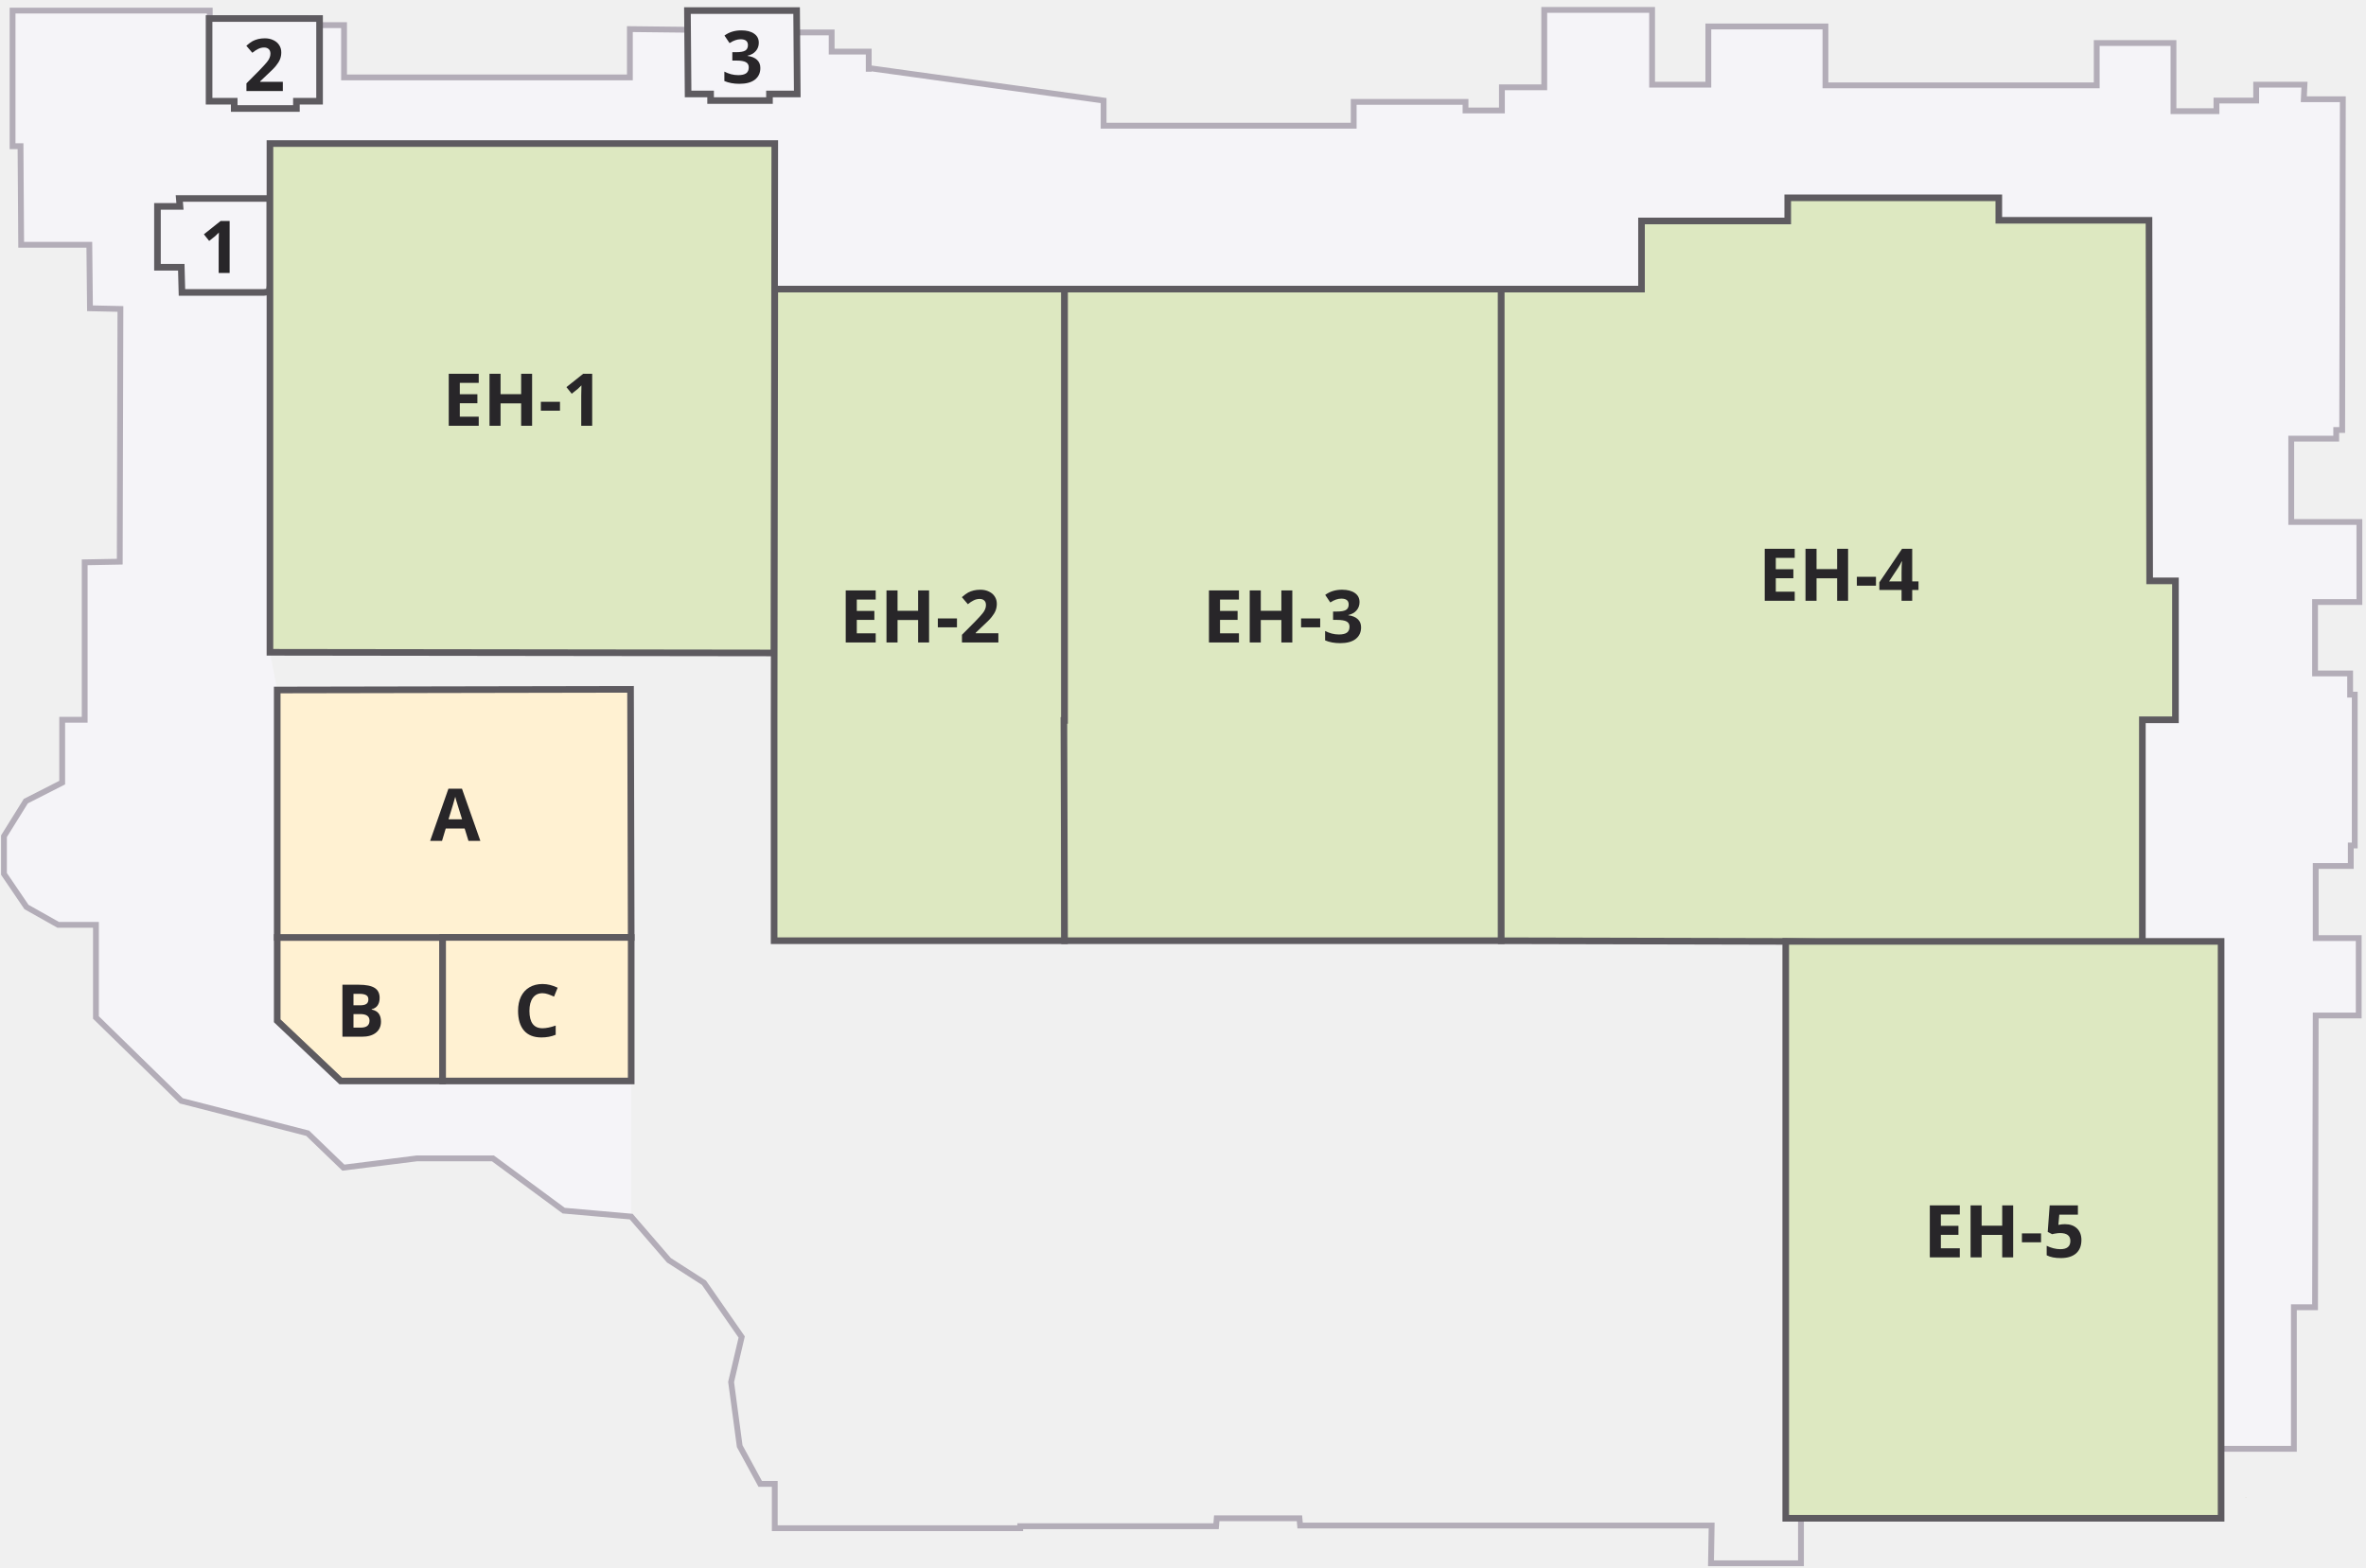
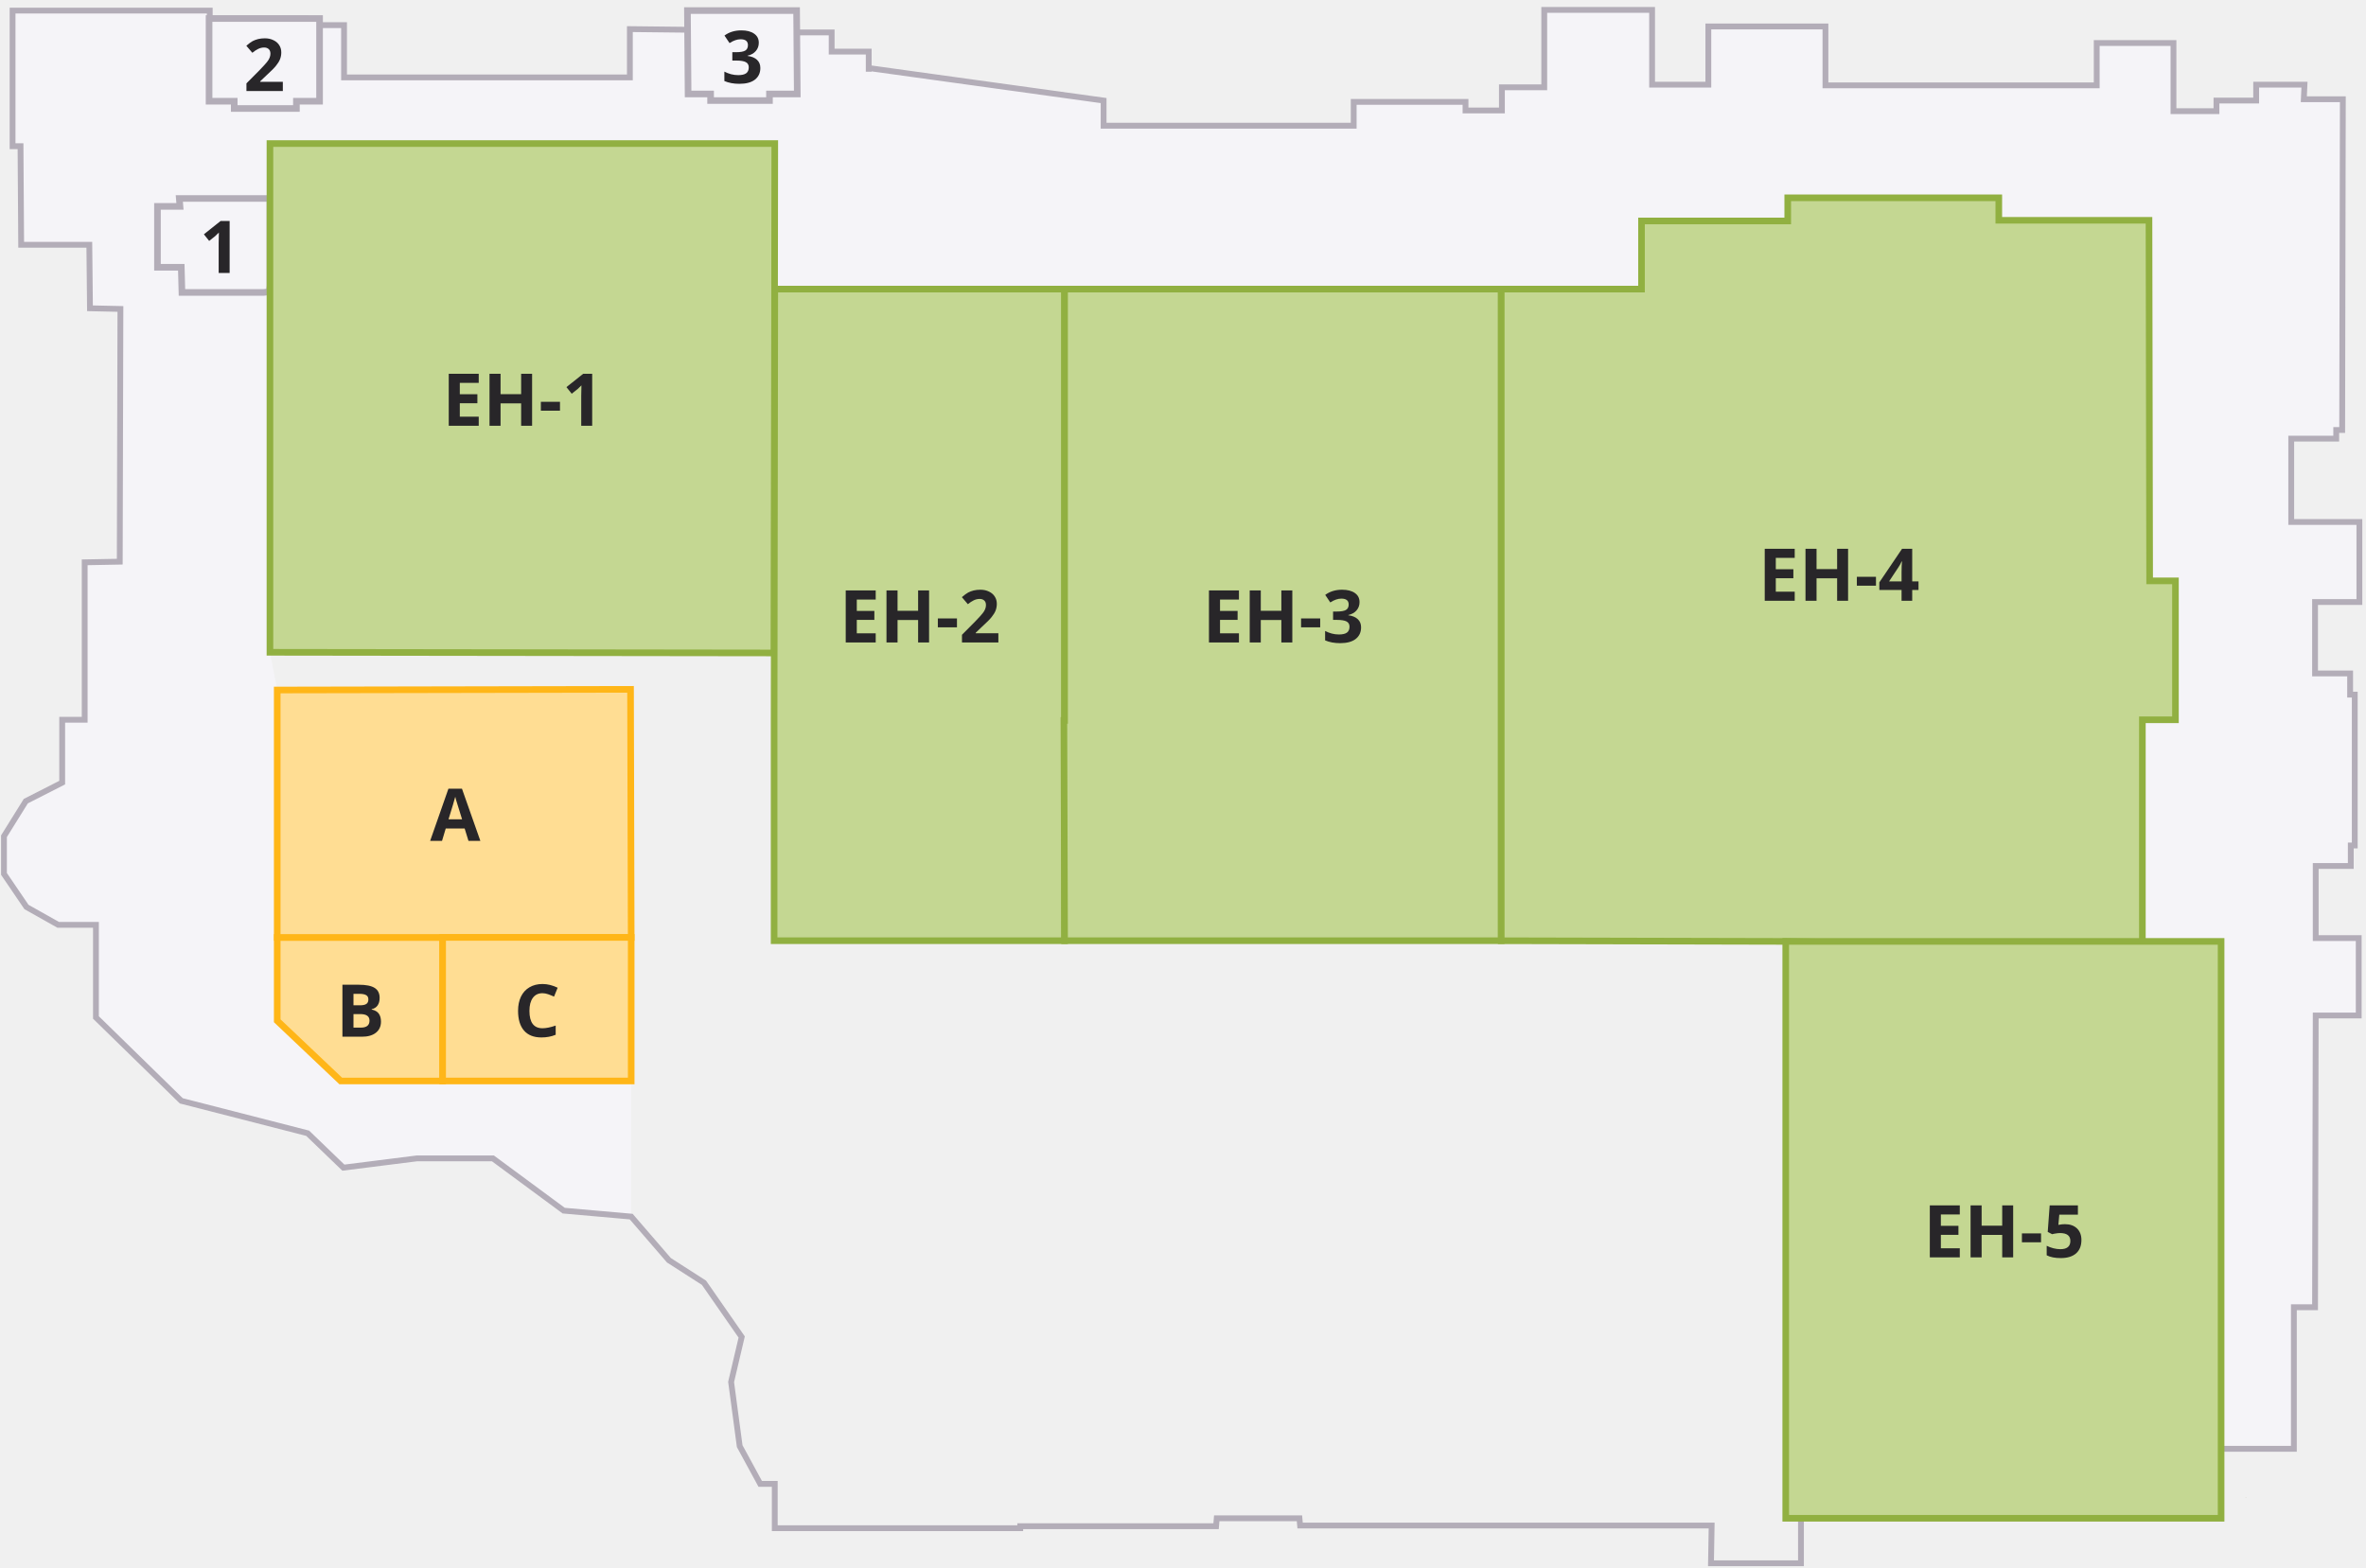
<svg xmlns="http://www.w3.org/2000/svg" id="Level_1" data-name="Level 1" viewBox="0 0 357.6 237">
  <defs>
-     <style>.cls-1,.cls-6{fill:#f5f4f8;}.cls-2,.cls-3,.cls-4,.cls-5{fill:none;}.cls-2{stroke:#000;stroke-width:0.22px;}.cls-2,.cls-5,.cls-6,.cls-8{stroke-miterlimit:3.86;}.cls-3{stroke:#7e702d;stroke-linecap:round;stroke-linejoin:round;stroke-width:0.02px;}.cls-4{stroke:#fff;stroke-width:0.84px;stroke-dasharray:0.84 0.84;}.cls-5{stroke:#b3adb8;stroke-linecap:square;stroke-width:0.88px;}.cls-6,.cls-7,.cls-8{stroke:#5e5b60;}.cls-7{fill:#dde8c1;stroke-miterlimit:10;}.cls-8{fill:#fff1d2;}.cls-9{isolation:isolate;font-size:11px;fill:#282629;font-family:OpenSans-Semibold, Open Sans;font-weight:700;}</style>
+     <style>.cls-1,.cls-6{fill:#f5f4f8;}.cls-2,.cls-3,.cls-4,.cls-5{fill:none;}.cls-2{stroke:#000;stroke-width:0.22px;}.cls-2,.cls-5,.cls-6,.cls-8{stroke-miterlimit:3.86;}.cls-3{stroke:#fff;stroke-width:0.84px;stroke-dasharray:0.84 0.84;}.cls-4{stroke:#7e702d;stroke-linecap:round;stroke-linejoin:round;stroke-width:0.02px;}.cls-5,.cls-6{stroke:#b3adb8;}.cls-5{stroke-linecap:square;stroke-width:0.88px;}.cls-7{fill:#c4d792;stroke:#91b041;stroke-miterlimit:10;}.cls-8{fill:#ffdd93;stroke:#ffb618;}.cls-9{isolation:isolate;font-size:11px;fill:#282629;font-family:OpenSans-Semibold, Open Sans;font-weight:700;}</style>
  </defs>
  <polygon class="cls-1" points="31.6 3.2 31.6 1.7 27.9 1.7 24.2 1.7 20.5 1.7 16.8 1.7 13.1 1.7 9.4 1.7 5.7 1.7 2 1.7 2 4.2 2 6.7 2 9.2 2 11.7 2 14.2 2 16.7 2 19.2 2 21.7 3.6 21.7 3.2 36.7 13.5 37 13.6 46.6 18.2 46.7 18.1 85.3 13.1 85.3 13.1 88.3 13.1 91.2 13.1 94.2 13.1 97.1 13.1 100.1 13.1 103 13.1 106 13.1 108.9 12.6 108.9 12.2 108.9 11.7 108.9 11.3 108.9 10.9 109 10.4 109 10 109 9.6 109 9.5 110.2 9.5 111.4 9.5 112.5 9.5 113.7 9.5 114.9 9.5 116.1 9.5 117.3 9.5 118.5 8.8 118.8 8.1 119.2 7.5 119.5 6.8 119.9 6.2 120.2 5.5 120.6 4.8 120.9 4.2 121.3 3.8 121.9 3.3 122.5 2.9 123.2 2.5 123.8 2 124.4 1.6 125.1 1.2 125.7 0.7 126.3 0.7 127 0.7 127.8 0.8 128.5 0.8 129.2 0.8 129.9 0.8 130.6 0.8 131.3 0.8 132.1 1.2 132.7 1.6 133.3 2.1 133.9 2.5 134.5 2.9 135.1 3.4 135.7 3.8 136.3 4.2 136.9 4.8 137.2 5.4 137.6 6 137.9 6.6 138.2 7.2 138.5 7.8 138.8 8.4 139.2 9 139.5 9.7 139.5 10.4 139.5 11.1 139.5 11.8 139.5 12.5 139.5 13.3 139.5 14 139.5 14.7 139.5 14.7 141.3 14.7 143 14.7 144.8 14.7 146.6 14.7 148.4 14.8 150.1 14.8 151.9 14.8 153.7 16.4 155.3 17.9 156.8 19.5 158.4 21.1 159.9 22.7 161.5 24.3 163.1 25.9 164.6 27.4 166.2 29.8 166.8 32.2 167.4 34.6 168 37 168.7 39.4 169.3 41.8 169.9 44.2 170.5 46.6 171.1 47.3 171.8 48 172.4 48.6 173.1 49.3 173.7 50 174.4 50.6 175 51.3 175.6 52 176.3 53.3 176.1 54.7 175.9 56 175.8 57.4 175.6 58.8 175.4 60.1 175.3 61.5 175.1 62.8 174.9 64.3 174.9 65.8 174.9 67.2 174.9 68.7 174.9 70.2 174.9 71.6 174.9 73.1 174.9 74.6 174.9 75.9 175.9 77.3 176.9 78.6 177.9 80 178.9 81.3 179.9 82.6 180.9 84 181.9 85.3 182.9 95.4 183.9 95.4 163.5 51.6 163.4 41.9 154.3 41.9 104.3 40.8 98.6 40.8 87.6 40.8 21.7 117.2 21.7 117.2 43.8 248.1 43.7 248.1 33.4 270.2 33.4 270.3 30.1 301.9 29.9 302.1 33.3 324.8 33.3 324.9 87.8 328.4 88 328.5 108.7 323.8 108.8 324.1 143.4 335.6 143.4 335.8 156.9 335.8 166.5 335.8 176.1 335.8 219 346.7 219 346.7 197.5 349.8 197.5 349.9 153.6 356.5 153.3 356.5 141.8 349.9 141.8 349.9 130.8 355.2 130.8 355.2 127.7 355.8 127.7 355.6 105.1 355 105 355 102 350.1 101.6 350.1 91.2 356.4 91 356.3 79 346.1 79 346.3 66.2 347.1 66.2 348 66.2 348.8 66.2 349.7 66.2 350.5 66.2 351.4 66.2 352.2 66.2 353.1 66.2 353.1 66 353.1 65.8 353.1 65.7 353.1 65.5 353.1 65.4 353.1 65.2 353.1 65.1 353.1 64.9 353.2 64.9 353.3 64.9 353.4 64.9 353.5 64.9 353.6 64.9 353.7 64.9 353.8 64.9 353.9 64.9 353.9 58.7 353.9 52.4 353.9 46.2 353.9 40 353.9 33.7 353.9 27.5 353.9 21.2 353.9 15 347.9 15 348.3 12.8 341 12.8 341.2 15.3 335.5 15.3 335.1 16.8 328.4 16.8 328.4 6.8 317.1 6.6 317.1 12.8 275.8 12.9 275.8 4 258.1 4 258.2 12.9 249.5 12.9 249.6 1.5 233.3 1.5 233.4 13.3 226.9 13.3 226.9 16.8 221.5 16.8 221.4 15.4 204.5 15.4 204.5 19 166.7 19 166.4 15.2 157.2 13.9 153.5 13.4 149.8 12.9 146.1 12.4 142.4 11.9 138.7 11.4 135 10.9 131.4 10.4 131.4 8.1 125.5 7.8 125.6 5 120.5 5.4 103.5 4.6 95.2 4.6 95.1 11.7 52.2 11.7 52 3.9 31.6 3.2" />
  <rect class="cls-1" x="27.1" y="40.8" width="3.2" height="3.1" />
  <polygon class="cls-2" points="103.9 1.6 120.4 1.6 120.5 14.2 116.3 14.2 116.3 15.2 107.4 15.2 107.4 14.2 104 14.2 103.9 1.6" />
  <polygon class="cls-2" points="31.7 2.8 46.2 2.8 46.2 13.7 43.2 13.7 43.2 14.7 35 14.7 35 13.7 31.7 13.7 31.7 2.8" />
-   <path class="cls-3" d="M317.1,12.1h0" />
-   <path class="cls-3" d="M334.7,14.9Zm.1,0h0m0,0h0m-.1,0h0m.1,0h0m0,0h0m-.1,0v0Z" />
-   <path class="cls-3" d="M340,230.1h0" />
-   <line class="cls-4" x1="117.1" y1="44" x2="117.1" y2="97.8" />
-   <line class="cls-3" x1="317.1" y1="6.6" x2="328.1" y2="6.6" />
-   <rect x="334.9" y="14.9" width="0.5" height="1.5" />
+   <line class="cls-3" x1="117.1" y1="44" x2="117.1" y2="97.8" />
+   <line class="cls-4" x1="317.1" y1="6.6" x2="328.1" y2="6.6" />
  <path class="cls-5" d="M52,11.7V3.8H46.2v-1H31.7V1.6H1.9V22.1H3.1L3.2,37H13.5l.1,9.6,4.6.1-.1,38.2-5.3.1v23.8H9.4v9.5l-5.5,2.8L.6,126.4v5.7l3.4,5,4.8,2.7h5.7v14l12.9,12.6,19.1,4.9,5.4,5.2L63,175.1H74.5L85.2,183l10.2.9,5.7,6.6,5.3,3.4,5.7,8.2-1.6,6.8,1.3,9.7,3.1,5.7h2.2V231h37.1v-.3h29.6l.1-1.2h12.5l.1,1.1h62.2l-.1,5.7h13.6v-17l63.6-.3h10.9V197.6h3.2l.1-44.1h6.5V141.8H350V130.9h5.3v-3.1h.6V105h-.7v-3.2h-5.3V91h6.7V78.9H346.3V66.3h6.8V65h.9l.1-50h-5.9l.1-2.2H341v2.4h-6v1.6h-6.5V6.5H316.9v6.4h-41V4H258.2v8.8h-8.5V1.5H233.4V13.2H227v3.5h-5.5V15.4H204.6V19H166.8V15.2l-35.4-4.9m-.1.1V7.8h-5.6m0,0V4.9h-5.6l.1-3-16-.2V4.5l-9-.1v7.3H52" />
-   <polygon class="cls-3" points="339.4 226.3 339.5 226.3 339.5 226.3 339.4 226.3" />
+   <polygon class="cls-4" points="339.4 226.3 339.5 226.3 339.5 226.3 339.4 226.3" />
  <polygon id="clickable-Meeting_Room_2" data-name="clickable-Meeting Room 2" class="cls-6" points="31.6 2.8 48.3 2.8 48.3 15.3 44.8 15.3 44.8 16.4 35.4 16.4 35.4 15.3 31.6 15.3 31.6 2.8" />
  <polygon id="clickable-Meeting_Room_1" data-name="clickable-Meeting Room 1" class="cls-6" points="23.8 31.2 27.2 31.2 27.1 30 39.9 30 40.8 30 40.8 31.3 40.8 43.2 40.7 44.1 39.9 44.2 27.5 44.2 27.4 40.4 23.8 40.4 23.8 31.2" />
  <polygon id="clickable-Meeting_Room_3" data-name="clickable-Meeting Room 3" class="cls-6" points="103.9 1.6 120.4 1.6 120.5 14.2 116.3 14.2 116.3 15.2 107.4 15.2 107.4 14.2 104 14.2 103.9 1.6" />
  <polygon id="clickable-Exhibit_Hall_1" data-name="clickable-Exhibit Hall 1" class="cls-7" points="117.1 21.7 40.8 21.7 40.8 98.6 117 98.7 117.1 21.7" />
  <polygon id="clickable-Exhibit_Hall_2" data-name="clickable-Exhibit Hall 2" class="cls-7" points="117.1 43.7 117 108.9 117 108.9 117 142.2 160.9 142.2 160.9 43.7 160.9 43.7 117.1 43.7" />
  <polygon id="clickable-Exhibit_Hall_3" data-name="clickable-Exhibit Hall 3" class="cls-7" points="160.9 43.7 160.9 108.9 160.8 108.9 160.9 142.2 226.9 142.2 226.9 43.7 160.9 43.7" />
  <polygon id="clickable-Exhibit_Hall_4" data-name="clickable-Exhibit Hall 4" class="cls-7" points="269.9 142.3 226.9 142.2 226.9 43.7 248.1 43.7 248.1 33.4 270.2 33.4 270.2 29.9 302.1 29.9 302.1 33.3 324.8 33.3 324.9 87.8 328.8 87.8 328.8 108.8 323.8 108.8 323.8 143.4 269.9 142.3" />
  <rect id="clickable-Exhibit_Hall_5" data-name="clickable-Exhibit Hall 5" class="cls-7" x="269.9" y="142.3" width="65.8" height="87.2" />
  <polygon id="clickable-Ballroom_B" data-name="clickable-Ballroom B" class="cls-8" points="66.9 163.4 51.5 163.4 41.9 154.3 41.9 141.7 66.9 141.7 66.9 163.4" />
  <polygon id="clickable-Ballroom_A" data-name="clickable-Ballroom A" class="cls-8" points="95.4 141.7 41.9 141.7 41.9 104.3 95.3 104.2 95.4 141.7" />
  <rect id="clickable-Ballroom_C" data-name="clickable-Ballroom C" class="cls-8" x="66.9" y="141.7" width="28.5" height="21.7" />
  <text class="cls-9" transform="translate(66.84 64.36)">EH-1</text>
  <text class="cls-9" transform="translate(30.16 41.26)">1</text>
  <text class="cls-9" transform="translate(36.81 13.76)">2</text>
  <text class="cls-9" transform="translate(109.06 12.56)">3</text>
  <text class="cls-9" transform="translate(65.01 127.11)">A</text>
  <text class="cls-9" transform="translate(50.77 156.71)">B</text>
  <text class="cls-9" transform="translate(77.66 156.71)">C</text>
  <text class="cls-9" transform="translate(126.84 97.11)">EH-2</text>
  <text class="cls-9" transform="translate(181.74 97.11)">EH-3</text>
  <text class="cls-9" transform="translate(265.74 90.81)">EH-4</text>
  <text class="cls-9" transform="translate(290.69 190.06)">EH-5</text>
</svg>
